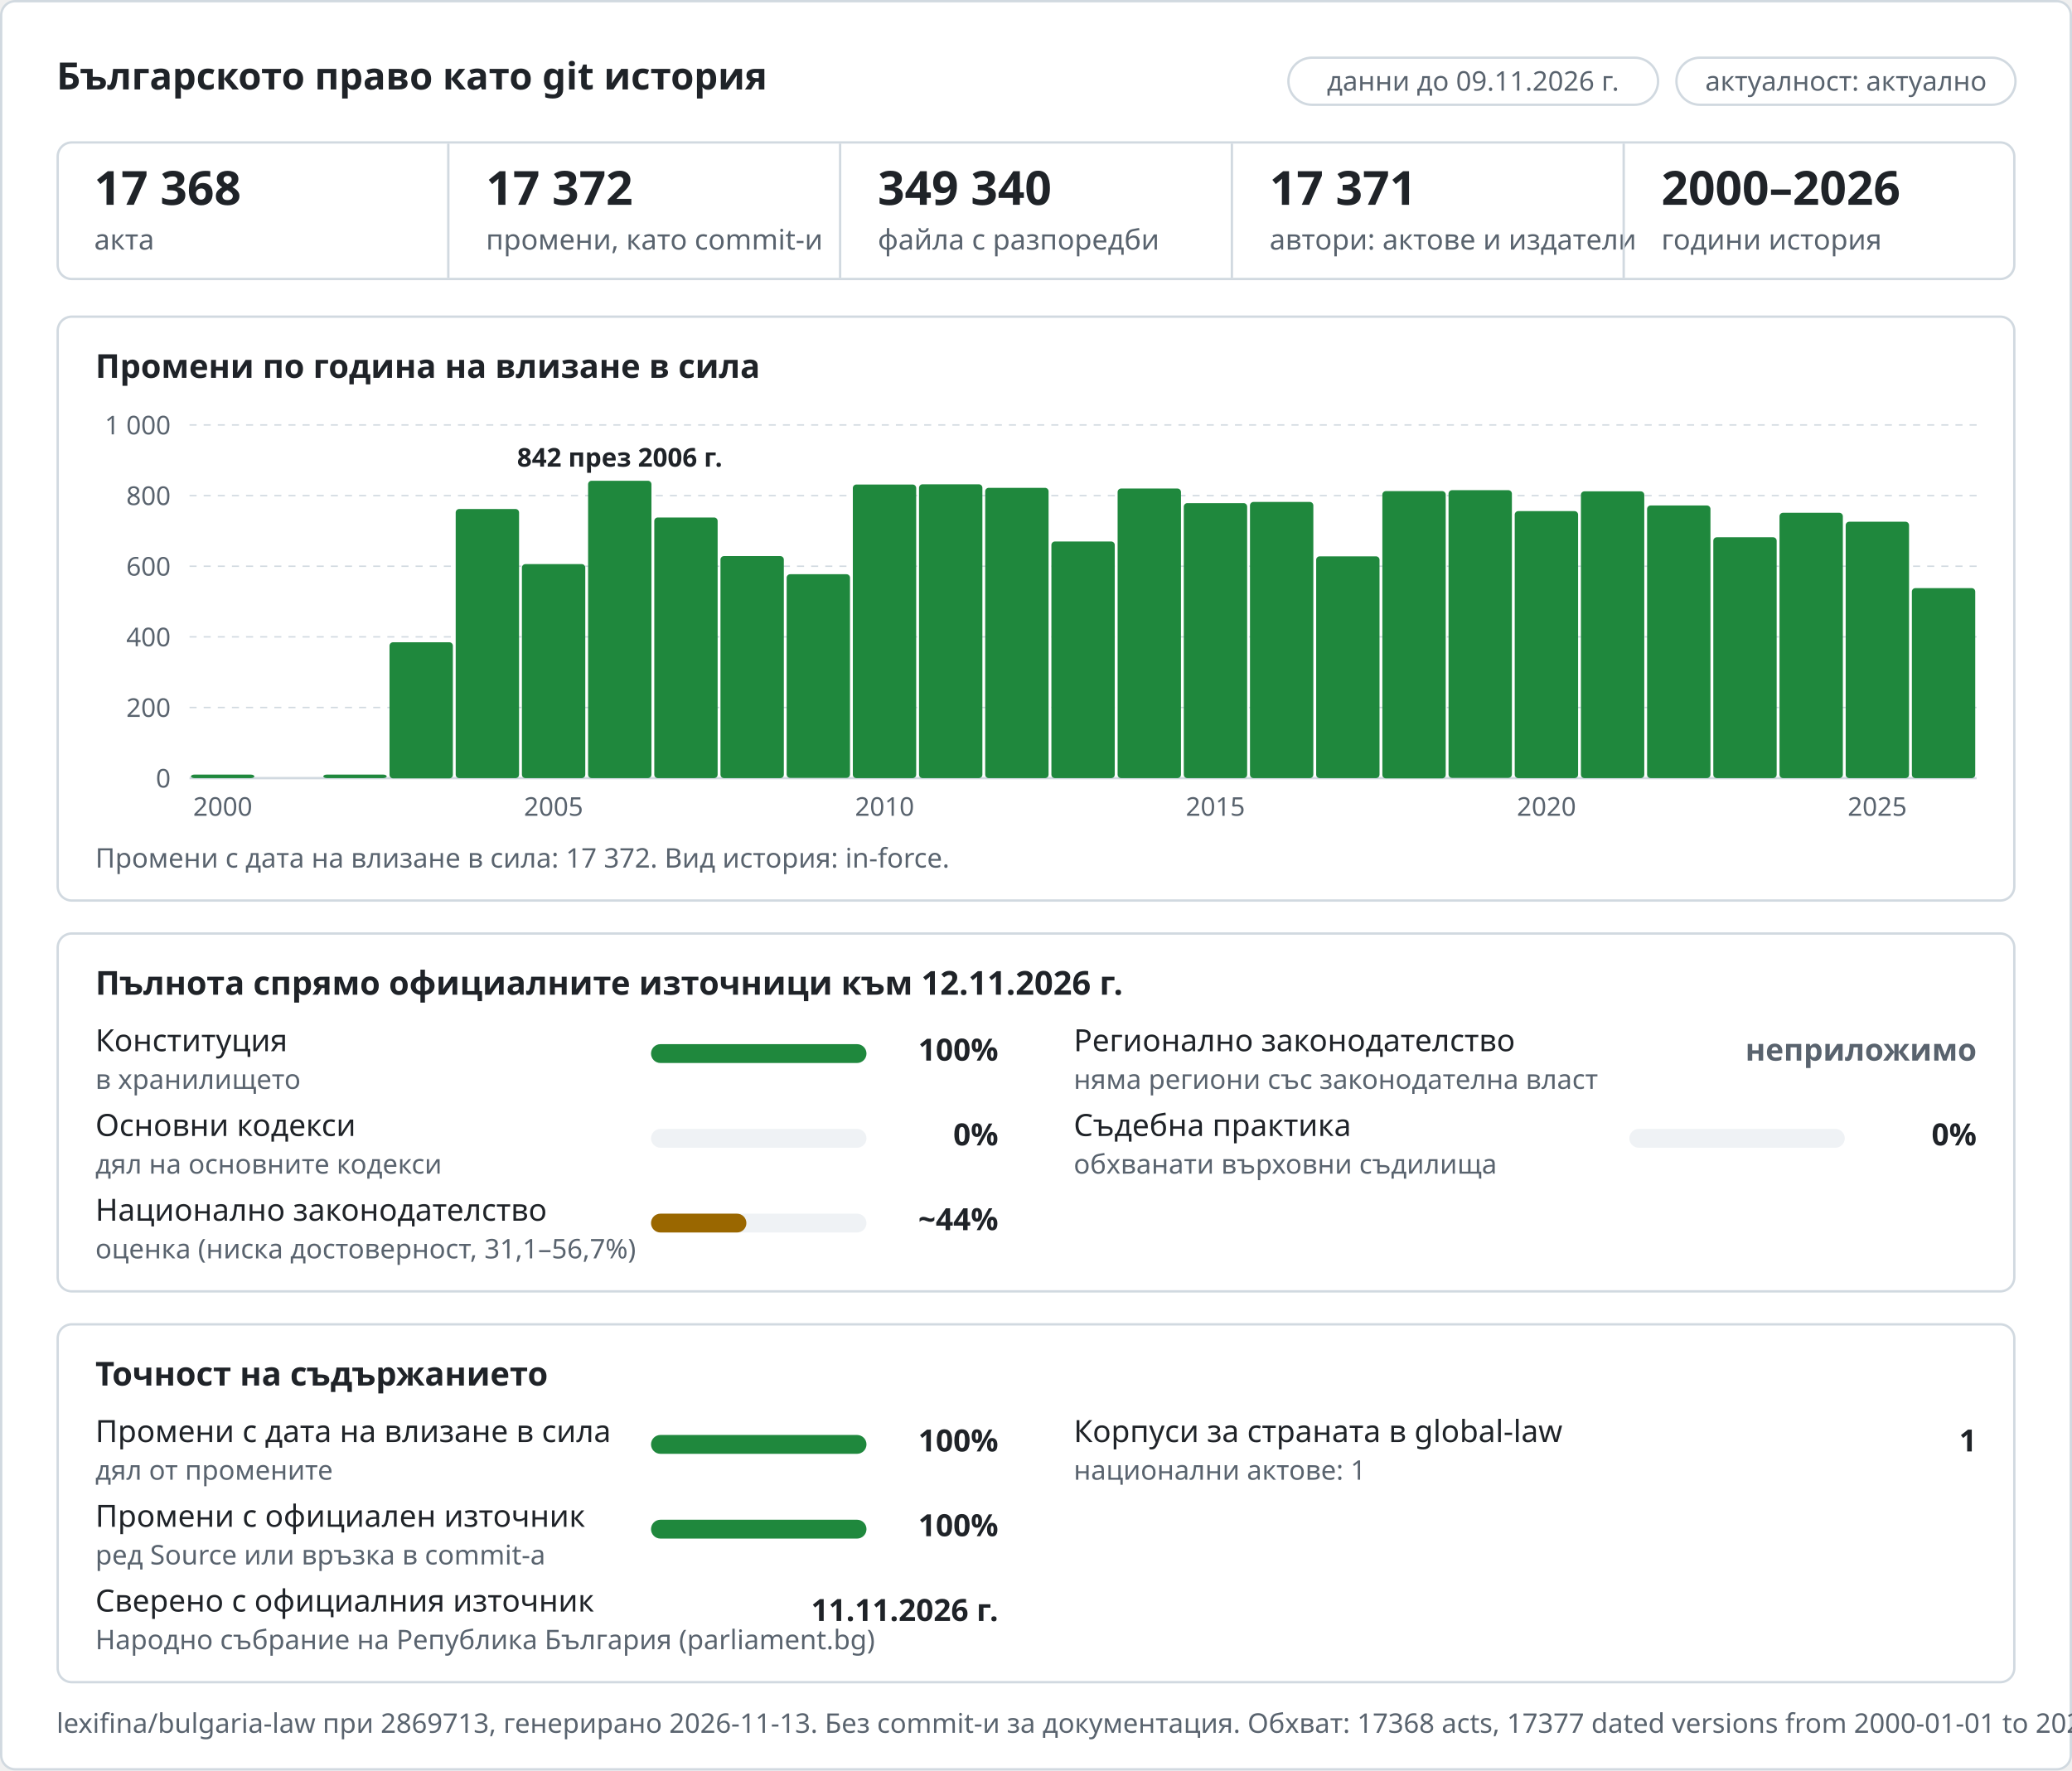
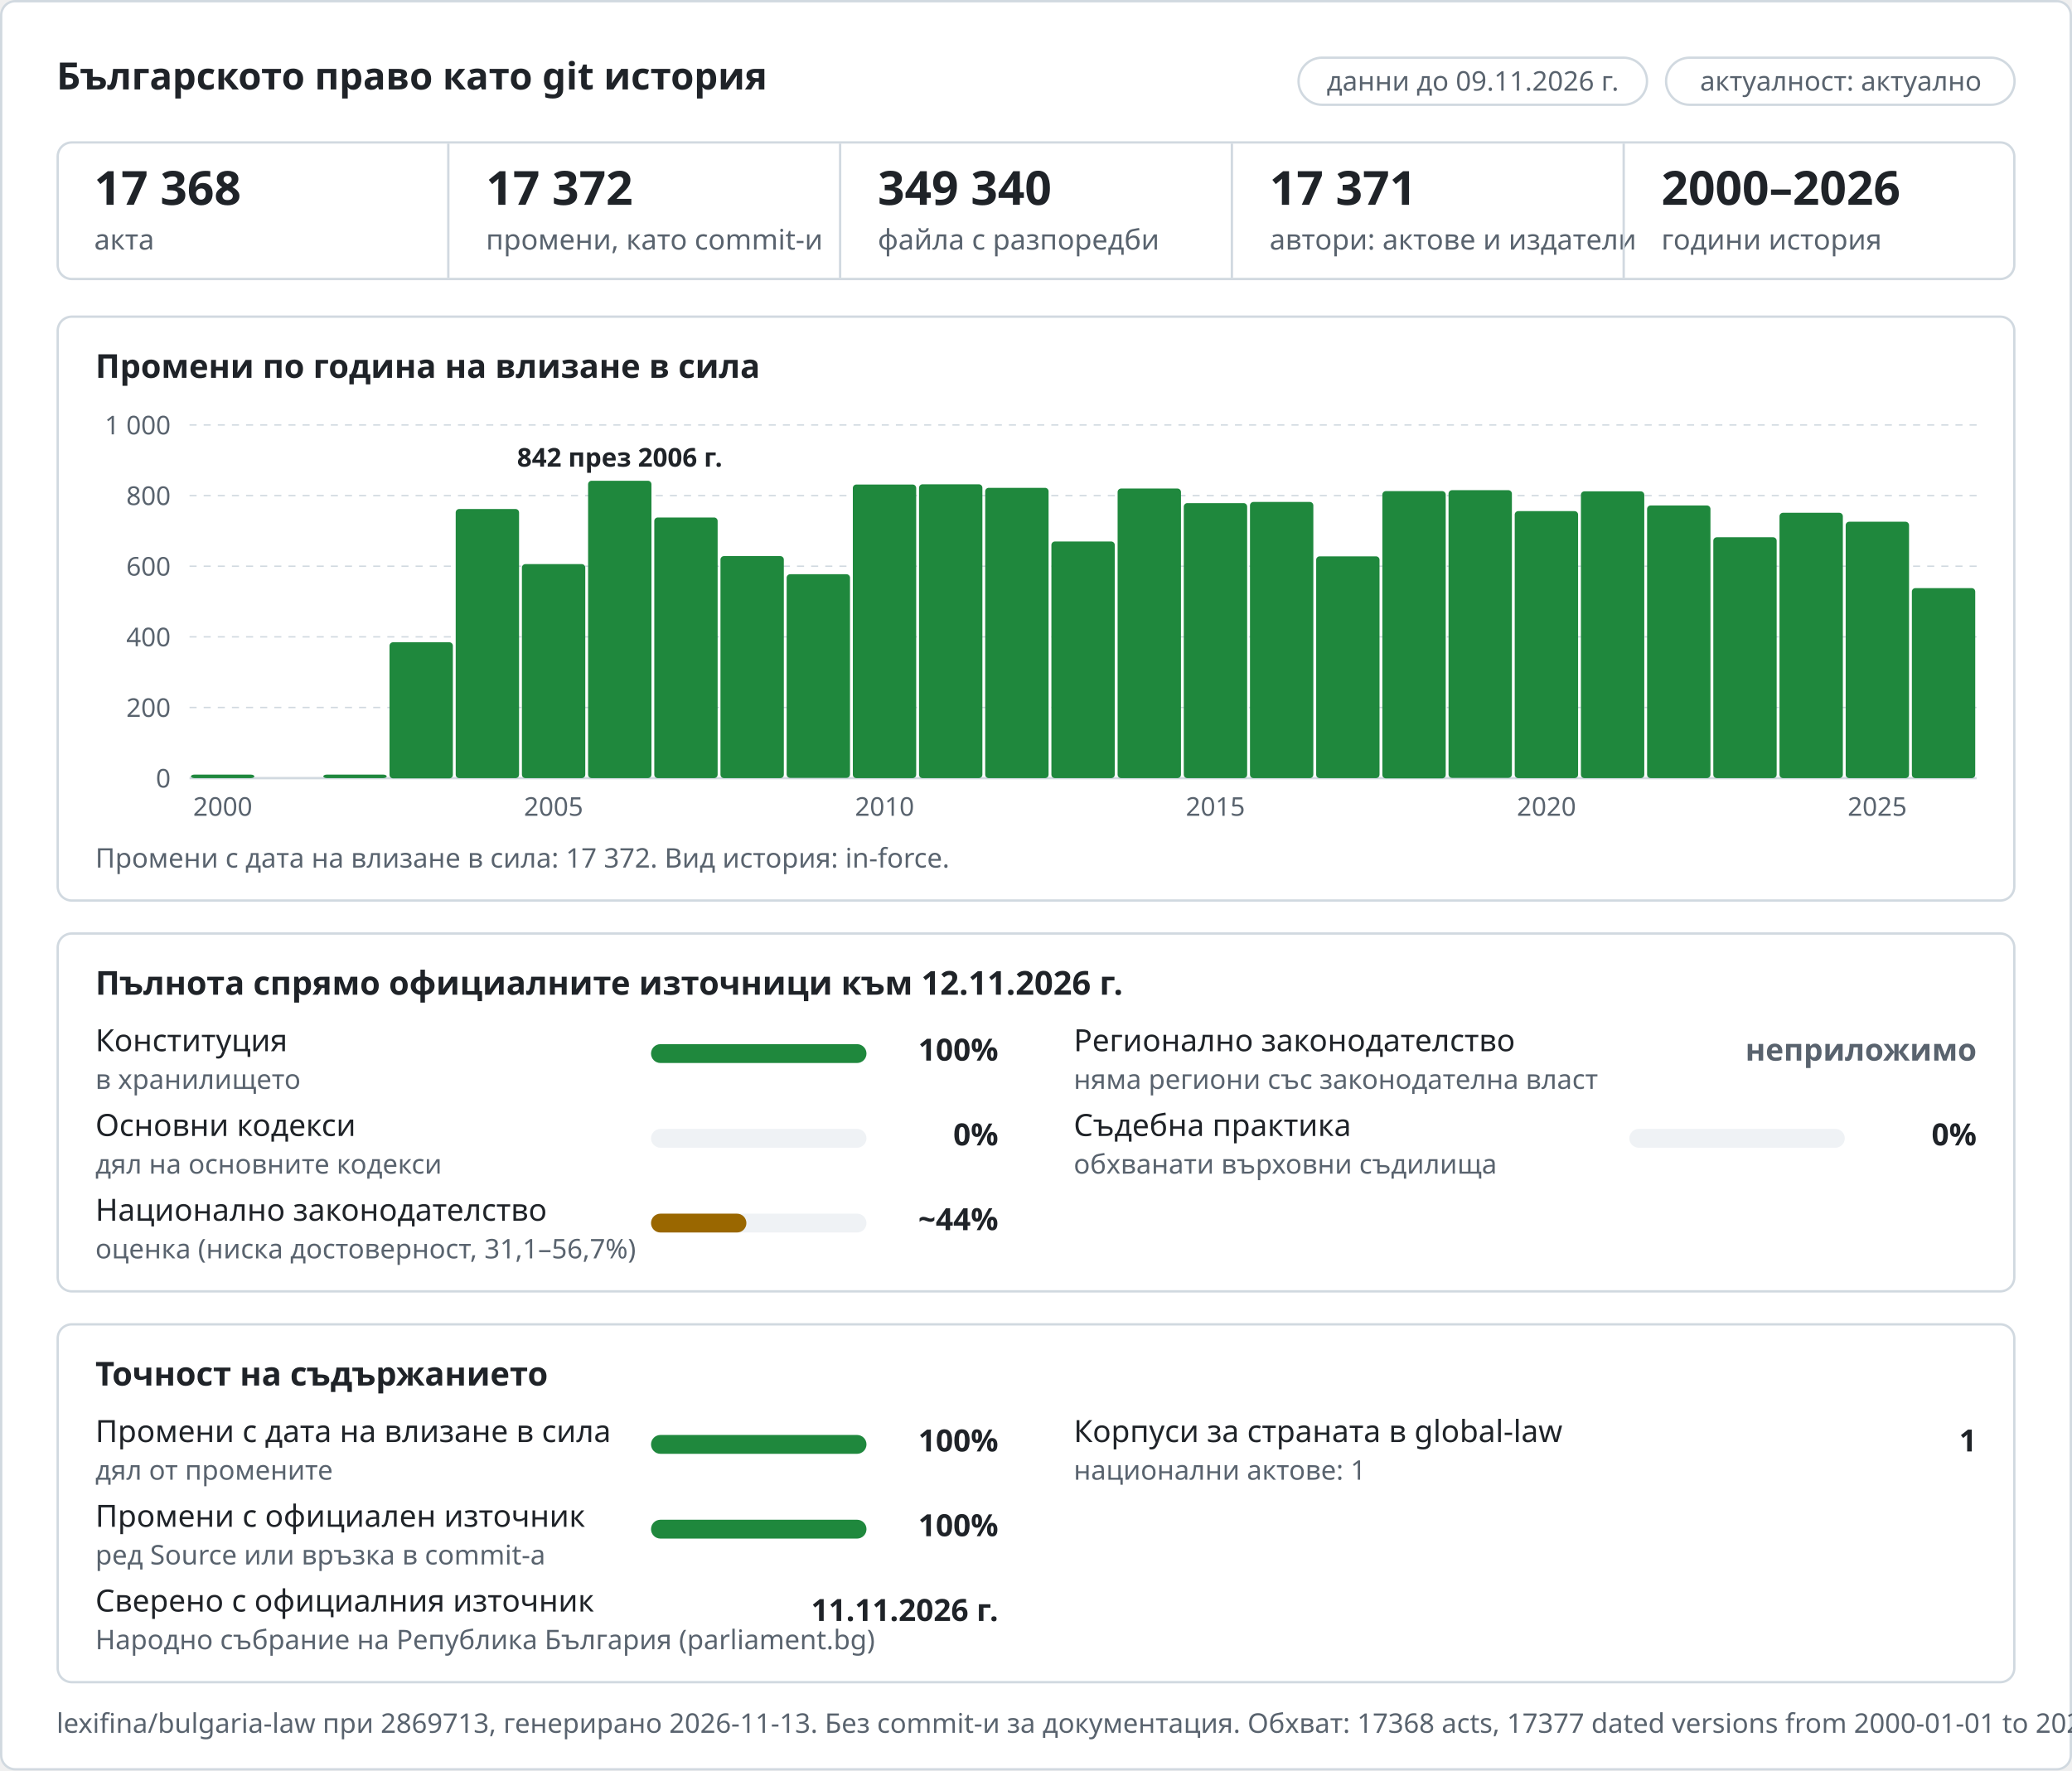
<svg xmlns="http://www.w3.org/2000/svg" width="880" height="752" viewBox="0 0 880 752" font-family="-apple-system,BlinkMacSystemFont,Segoe UI,Noto Sans,Helvetica,Arial,sans-serif">
  <rect x="0.5" y="0.5" width="879" height="751" rx="6" fill="#ffffff" stroke="#d1d9e0" />
  <text x="24" y="38" font-size="16" font-weight="600" fill="#1f2328">Българското право като git история</text>
-   <rect x="547.2" y="24.5" width="157" height="20" rx="10" fill="none" stroke="#d1d9e0" />
-   <text x="625.6" y="38.5" font-size="11.5" font-weight="500" text-anchor="middle" fill="#59636e">данни до 09.11.2026 г.</text>
-   <rect x="712.0" y="24.5" width="144" height="20" rx="10" fill="none" stroke="#d1d9e0" />
-   <text x="784.0" y="38.5" font-size="11.5" font-weight="500" text-anchor="middle" fill="#59636e">актуалност: актуално</text>
+   <rect x="551.5" y="24.5" width="148" height="20" rx="10" fill="none" stroke="#d1d9e0" />
+   <text x="625.5" y="38.5" font-size="11.5" font-weight="500" text-anchor="middle" fill="#59636e">данни до 09.11.2026 г.</text>
+   <rect x="707.6" y="24.5" width="148" height="20" rx="10" fill="none" stroke="#d1d9e0" />
+   <text x="781.8" y="38.5" font-size="11.5" font-weight="500" text-anchor="middle" fill="#59636e">актуалност: актуално</text>
  <rect x="24.5" y="60.5" width="831" height="58" rx="6" fill="#ffffff" stroke="#d1d9e0" />
  <text x="40.0" y="87" font-size="20" font-weight="600" fill="#1f2328">17 368</text>
  <text x="40.0" y="106" font-size="12" fill="#59636e">акта</text>
  <line x1="190.4" y1="61" x2="190.4" y2="118" stroke="#d1d9e0" />
  <text x="206.4" y="87" font-size="20" font-weight="600" fill="#1f2328">17 372</text>
  <text x="206.4" y="106" font-size="12" fill="#59636e">промени, като commit-и</text>
  <line x1="356.8" y1="61" x2="356.8" y2="118" stroke="#d1d9e0" />
  <text x="372.8" y="87" font-size="20" font-weight="600" fill="#1f2328">349 340</text>
  <text x="372.8" y="106" font-size="12" fill="#59636e">файла с разпоредби</text>
  <line x1="523.2" y1="61" x2="523.2" y2="118" stroke="#d1d9e0" />
  <text x="539.2" y="87" font-size="20" font-weight="600" fill="#1f2328">17 371</text>
-   <text x="539.2" y="106" font-size="12" fill="#59636e">автори: актове и издатели</text>
+   <text x="539.2" y="106" font-size="12" fill="#59636e" textLength="142" lengthAdjust="spacingAndGlyphs">автори: актове и издатели</text>
  <line x1="689.6" y1="61" x2="689.6" y2="118" stroke="#d1d9e0" />
  <text x="705.6" y="87" font-size="20" font-weight="600" fill="#1f2328">2000–2026</text>
  <text x="705.6" y="106" font-size="12" fill="#59636e">години история</text>
  <rect x="24.5" y="134.5" width="831" height="248" rx="6" fill="#ffffff" stroke="#d1d9e0" />
  <text x="40.5" y="160.5" font-size="14" font-weight="600" fill="#1f2328">Промени по година на влизане в сила</text>
  <line x1="80.5" y1="330.5" x2="839.5" y2="330.5" stroke="#d1d9e0" stroke-width="1" />
  <text x="72.5" y="334.5" font-size="11" text-anchor="end" fill="#59636e">0</text>
  <line x1="80.5" y1="300.5" x2="839.5" y2="300.5" stroke="#d1d9e0" stroke-width="0.6" stroke-dasharray="3 3" />
  <text x="72.5" y="304.5" font-size="11" text-anchor="end" fill="#59636e">200</text>
  <line x1="80.5" y1="270.5" x2="839.5" y2="270.5" stroke="#d1d9e0" stroke-width="0.6" stroke-dasharray="3 3" />
  <text x="72.5" y="274.5" font-size="11" text-anchor="end" fill="#59636e">400</text>
  <line x1="80.5" y1="240.5" x2="839.5" y2="240.5" stroke="#d1d9e0" stroke-width="0.6" stroke-dasharray="3 3" />
  <text x="72.5" y="244.5" font-size="11" text-anchor="end" fill="#59636e">600</text>
  <line x1="80.5" y1="210.5" x2="839.5" y2="210.5" stroke="#d1d9e0" stroke-width="0.6" stroke-dasharray="3 3" />
  <text x="72.5" y="214.5" font-size="11" text-anchor="end" fill="#59636e">800</text>
  <line x1="80.5" y1="180.5" x2="839.5" y2="180.5" stroke="#d1d9e0" stroke-width="0.6" stroke-dasharray="3 3" />
  <text x="72.5" y="184.5" font-size="11" text-anchor="end" fill="#59636e">1 000</text>
  <rect x="81.10" y="329.0" width="26.91" height="1.5" rx="1.5" fill="#1f883d" />
  <text x="94.6" y="346.5" font-size="11" text-anchor="middle" fill="#59636e">2000</text>
  <rect x="137.32" y="329.0" width="26.91" height="1.5" rx="1.5" fill="#1f883d" />
  <rect x="165.43" y="272.8" width="26.91" height="57.8" rx="1.5" fill="#1f883d" />
  <rect x="193.54" y="216.2" width="26.91" height="114.3" rx="1.5" fill="#1f883d" />
  <rect x="221.66" y="239.6" width="26.91" height="90.9" rx="1.5" fill="#1f883d" />
  <text x="235.1" y="346.5" font-size="11" text-anchor="middle" fill="#59636e">2005</text>
  <rect x="249.77" y="204.2" width="26.91" height="126.3" rx="1.5" fill="#1f883d" />
  <text x="263.2" y="198.2" font-size="11" font-weight="600" text-anchor="middle" fill="#1f2328">842 през 2006 г.</text>
  <rect x="277.88" y="219.8" width="26.91" height="110.7" rx="1.5" fill="#1f883d" />
  <rect x="305.99" y="236.2" width="26.91" height="94.3" rx="1.5" fill="#1f883d" />
  <rect x="334.10" y="243.9" width="26.91" height="86.5" rx="1.5" fill="#1f883d" />
  <rect x="362.21" y="205.8" width="26.91" height="124.7" rx="1.5" fill="#1f883d" />
  <text x="375.7" y="346.5" font-size="11" text-anchor="middle" fill="#59636e">2010</text>
  <rect x="390.32" y="205.7" width="26.91" height="124.8" rx="1.5" fill="#1f883d" />
  <rect x="418.43" y="207.2" width="26.91" height="123.3" rx="1.5" fill="#1f883d" />
  <rect x="446.54" y="230.0" width="26.91" height="100.5" rx="1.5" fill="#1f883d" />
  <rect x="474.66" y="207.5" width="26.91" height="123.0" rx="1.5" fill="#1f883d" />
  <rect x="502.77" y="213.7" width="26.91" height="116.8" rx="1.5" fill="#1f883d" />
  <text x="516.2" y="346.5" font-size="11" text-anchor="middle" fill="#59636e">2015</text>
  <rect x="530.88" y="213.2" width="26.91" height="117.3" rx="1.5" fill="#1f883d" />
  <rect x="558.99" y="236.3" width="26.91" height="94.2" rx="1.5" fill="#1f883d" />
  <rect x="587.10" y="208.6" width="26.91" height="122.0" rx="1.5" fill="#1f883d" />
  <rect x="615.21" y="208.2" width="26.91" height="122.2" rx="1.5" fill="#1f883d" />
  <rect x="643.32" y="217.1" width="26.91" height="113.4" rx="1.5" fill="#1f883d" />
  <text x="656.8" y="346.5" font-size="11" text-anchor="middle" fill="#59636e">2020</text>
  <rect x="671.43" y="208.7" width="26.91" height="121.8" rx="1.5" fill="#1f883d" />
  <rect x="699.54" y="214.7" width="26.91" height="115.8" rx="1.5" fill="#1f883d" />
  <rect x="727.66" y="228.2" width="26.91" height="102.3" rx="1.5" fill="#1f883d" />
  <rect x="755.77" y="217.8" width="26.91" height="112.7" rx="1.5" fill="#1f883d" />
  <rect x="783.88" y="221.6" width="26.91" height="108.9" rx="1.5" fill="#1f883d" />
  <text x="797.3" y="346.5" font-size="11" text-anchor="middle" fill="#59636e">2025</text>
  <rect x="811.99" y="249.8" width="26.91" height="80.7" rx="1.5" fill="#1f883d" />
  <text x="40.5" y="368.5" font-size="11.5" fill="#59636e">Промени с дата на влизане в сила: 17 372. Вид история: in-force.</text>
  <rect x="24.5" y="396.5" width="831" height="152" rx="6" fill="#ffffff" stroke="#d1d9e0" />
  <text x="40.5" y="422.5" font-size="14" font-weight="600" fill="#1f2328">Пълнота спрямо официалните източници към 12.11.2026 г.</text>
  <text x="40.5" y="446.5" font-size="13" fill="#1f2328">Конституция</text>
  <text x="40.5" y="462.5" font-size="11.5" fill="#59636e">в хранилището</text>
  <g>
    <rect x="276.5" y="443.5" width="91.5" height="8" rx="4" fill="#eff2f5" />
    <rect x="276.5" y="443.5" width="91.5" height="8" rx="4" fill="#1f883d" />
  </g>
  <text x="424.0" y="450.5" font-size="13" font-weight="600" text-anchor="end" fill="#1f2328">100%</text>
  <text x="40.5" y="482.5" font-size="13" fill="#1f2328">Основни кодекси</text>
  <text x="40.5" y="498.5" font-size="11.5" fill="#59636e">дял на основните кодекси</text>
  <g>
    <rect x="276.5" y="479.5" width="91.5" height="8" rx="4" fill="#eff2f5" />
  </g>
  <text x="424.0" y="486.5" font-size="13" font-weight="600" text-anchor="end" fill="#1f2328">0%</text>
  <text x="40.5" y="518.5" font-size="13" fill="#1f2328">Национално законодателство</text>
  <text x="40.5" y="534.5" font-size="11.5" fill="#59636e">оценка (ниска достоверност, 31,1–56,7%)</text>
  <g>
    <rect x="276.5" y="515.5" width="91.5" height="8" rx="4" fill="#eff2f5" />
    <rect x="276.5" y="515.5" width="40.5" height="8" rx="4" fill="#9a6700" />
  </g>
  <text x="424.0" y="522.5" font-size="13" font-weight="600" text-anchor="end" fill="#1f2328">~44%</text>
  <text x="456.0" y="446.5" font-size="13" fill="#1f2328">Регионално законодателство</text>
  <text x="456.0" y="462.5" font-size="11.5" fill="#59636e">няма региони със законодателна власт</text>
  <text x="839.5" y="450.5" font-size="13" font-weight="600" text-anchor="end" fill="#59636e">неприложимо</text>
  <text x="456.0" y="482.5" font-size="13" fill="#1f2328">Съдебна практика</text>
  <text x="456.0" y="498.5" font-size="11.5" fill="#59636e">обхванати върховни съдилища</text>
  <g>
    <rect x="692.0" y="479.5" width="91.5" height="8" rx="4" fill="#eff2f5" />
  </g>
  <text x="839.5" y="486.5" font-size="13" font-weight="600" text-anchor="end" fill="#1f2328">0%</text>
  <rect x="24.5" y="562.5" width="831" height="152" rx="6" fill="#ffffff" stroke="#d1d9e0" />
  <text x="40.5" y="588.5" font-size="14" font-weight="600" fill="#1f2328">Точност на съдържанието</text>
  <text x="40.5" y="612.5" font-size="13" fill="#1f2328">Промени с дата на влизане в сила</text>
  <text x="40.5" y="628.5" font-size="11.5" fill="#59636e">дял от промените</text>
  <g>
    <rect x="276.5" y="609.5" width="91.5" height="8" rx="4" fill="#eff2f5" />
    <rect x="276.5" y="609.5" width="91.5" height="8" rx="4" fill="#1f883d" />
  </g>
  <text x="424.0" y="616.5" font-size="13" font-weight="600" text-anchor="end" fill="#1f2328">100%</text>
  <text x="40.5" y="648.5" font-size="13" fill="#1f2328">Промени с официален източник</text>
  <text x="40.5" y="664.5" font-size="11.5" fill="#59636e">ред Source или връзка в commit-а</text>
  <g>
    <rect x="276.5" y="645.5" width="91.5" height="8" rx="4" fill="#eff2f5" />
    <rect x="276.5" y="645.5" width="91.5" height="8" rx="4" fill="#1f883d" />
  </g>
  <text x="424.0" y="652.5" font-size="13" font-weight="600" text-anchor="end" fill="#1f2328">100%</text>
  <text x="40.5" y="684.5" font-size="13" fill="#1f2328">Сверено с официалния източник</text>
  <text x="40.5" y="700.5" font-size="11.5" fill="#59636e">Народно събрание на Република България (parliament.bg)</text>
  <text x="424.0" y="688.5" font-size="13" font-weight="600" text-anchor="end" fill="#1f2328">11.11.2026 г.</text>
  <text x="456.0" y="612.5" font-size="13" fill="#1f2328">Корпуси за страната в global-law</text>
  <text x="456.0" y="628.5" font-size="11.5" fill="#59636e">национални актове: 1</text>
  <text x="839.5" y="616.5" font-size="13" font-weight="600" text-anchor="end" fill="#1f2328">1</text>
-   <text x="24" y="736" font-size="11.5" fill="#59636e">lexifina/bulgaria-law при 2869713, генерирано 2026-11-13. Без commit-и за документация. Обхват: 17368 acts, 17377 dated versions from 2000-01-01 to 2026-11-09</text>
+   <text x="24" y="736" font-size="11.5" fill="#59636e" textLength="832" lengthAdjust="spacingAndGlyphs">lexifina/bulgaria-law при 2869713, генерирано 2026-11-13. Без commit-и за документация. Обхват: 17368 acts, 17377 dated versions from 2000-01-01 to 2026-11-09</text>
</svg>
